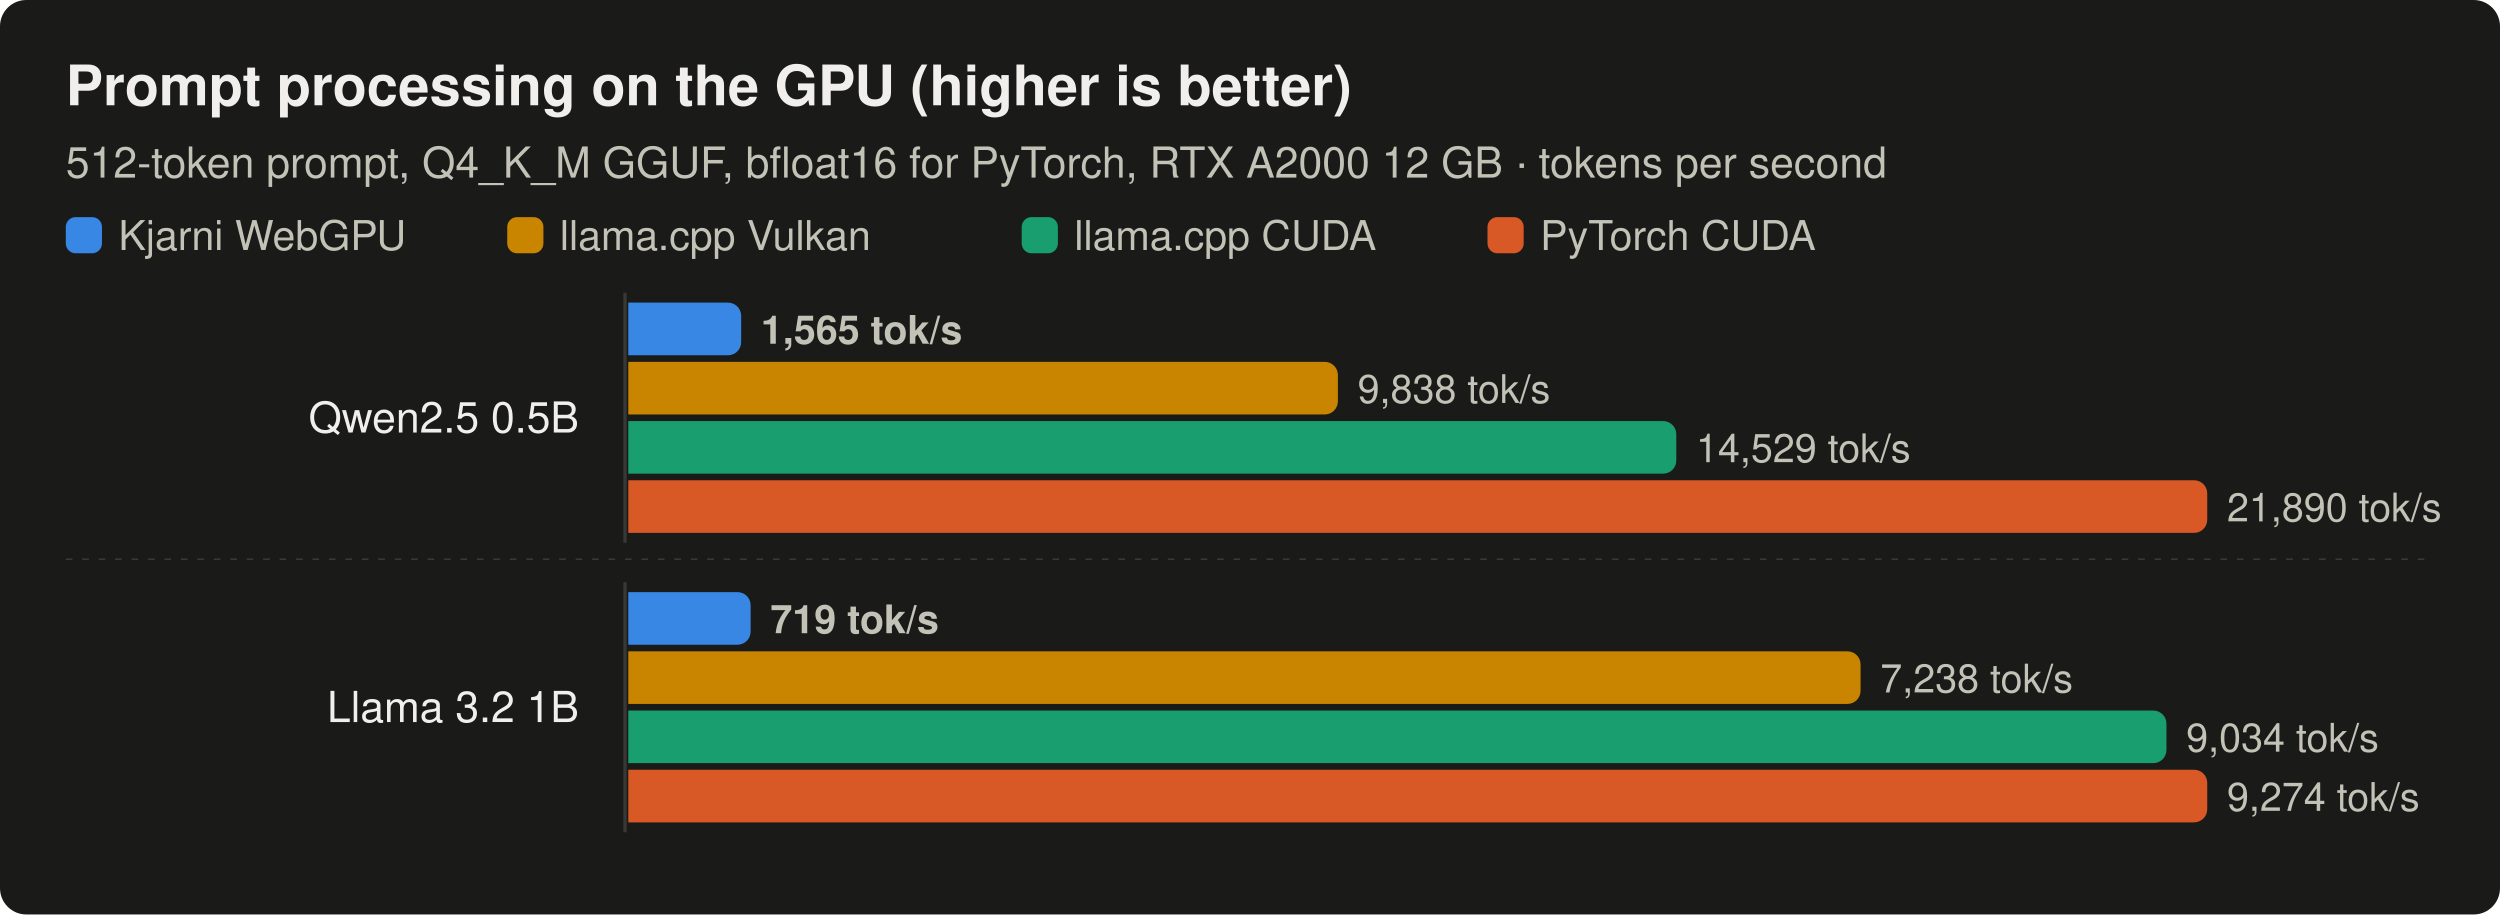
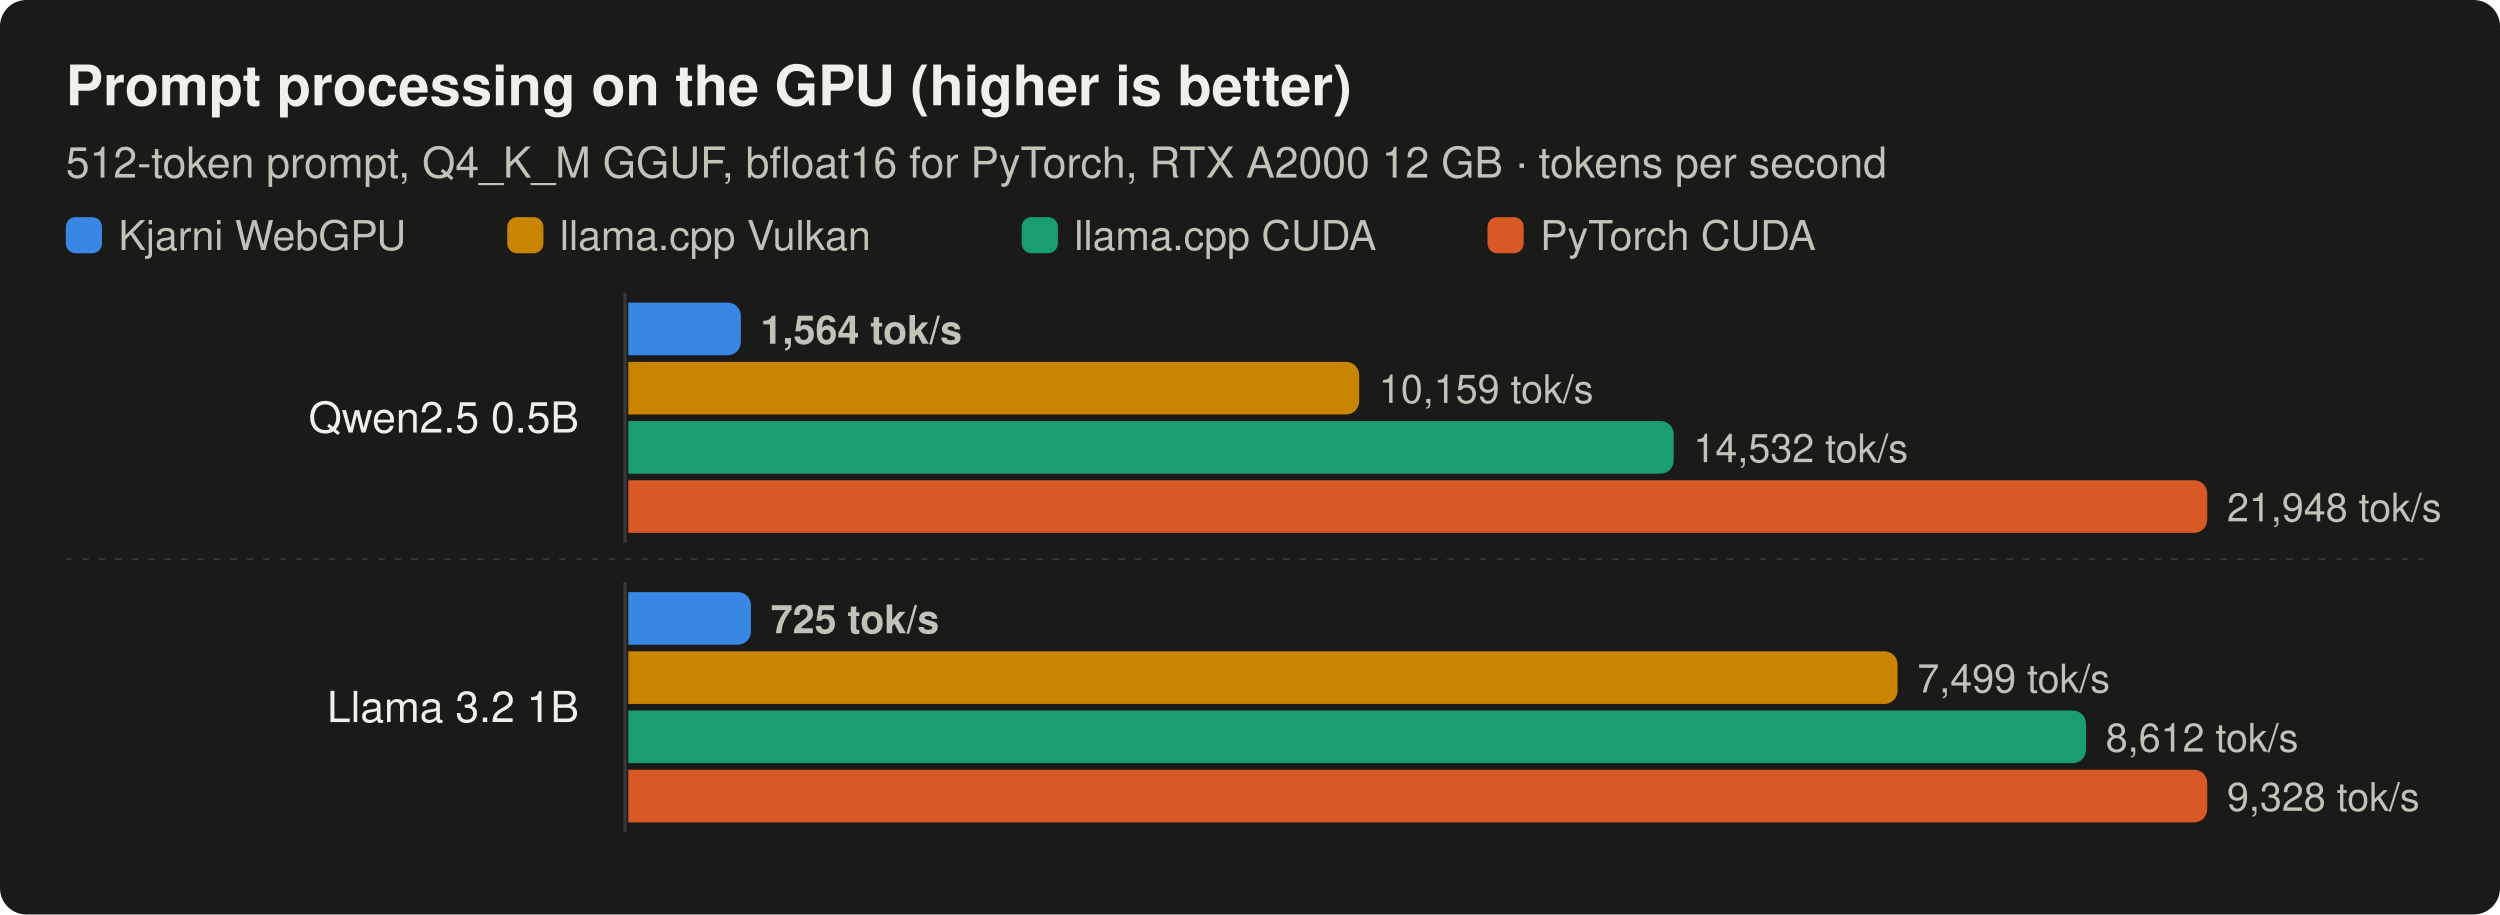
<svg xmlns="http://www.w3.org/2000/svg" width="760" height="278" viewBox="0 0 760 278" font-family="-apple-system, BlinkMacSystemFont, 'Segoe UI', Helvetica, Arial, sans-serif" role="img" aria-label="Prompt processing on the GPU (higher is better)">
  <rect width="760" height="278" rx="8" fill="#1a1a19" />
  <text x="20" y="32" font-size="17" font-weight="600" fill="#f0efec">Prompt processing on the GPU (higher is better)</text>
  <text x="20" y="54" font-size="13" fill="#c3c2b7">512-token prompt, Q4_K_M GGUF, bfloat16 for PyTorch, RTX A2000 12 GB · tokens per second</text>
  <rect x="20" y="66" width="11" height="11" rx="3" fill="#3987e5" />
  <text x="36" y="76" font-size="12.5" fill="#c3c2b7">Kjarni WebGPU</text>
  <rect x="154.2" y="66" width="11" height="11" rx="3" fill="#c98500" />
  <text x="170.2" y="76" font-size="12.5" fill="#c3c2b7">llama.cpp Vulkan</text>
  <rect x="310.6" y="66" width="11" height="11" rx="3" fill="#199e70" />
  <text x="326.6" y="76" font-size="12.5" fill="#c3c2b7">llama.cpp CUDA</text>
  <rect x="452.2" y="66" width="11" height="11" rx="3" fill="#d95926" />
  <text x="468.2" y="76" font-size="12.5" fill="#c3c2b7">PyTorch CUDA</text>
  <text x="176" y="131.5" text-anchor="end" font-size="13" fill="#f0efec">Qwen2.5 0.5B</text>
  <line x1="190" y1="89" x2="190" y2="165" stroke="#383835" stroke-width="1" />
-   <path d="M191,92 h30.313 a4,4 0 0 1 4,4 v8 a4,4 0 0 1 -4,4 h-30.313 z" fill="#3987e5" />
-   <text x="231.313" y="104.5" font-size="12" fill="#c3c2b7" font-weight="600">1,565 tok/s</text>
-   <path d="M191,110 h211.719 a4,4 0 0 1 4,4 v8 a4,4 0 0 1 -4,4 h-211.719 z" fill="#c98500" />
-   <text x="412.719" y="122.5" font-size="12" fill="#c3c2b7">9,838 tok/s</text>
-   <path d="M191,128 h314.589 a4,4 0 0 1 4,4 v8 a4,4 0 0 1 -4,4 h-314.589 z" fill="#199e70" />
-   <text x="515.589" y="140.5" font-size="12" fill="#c3c2b7">14,529 tok/s</text>
+   <path d="M191,92 h30.212 a4,4 0 0 1 4,4 v8 a4,4 0 0 1 -4,4 h-30.212 z" fill="#3987e5" />
+   <text x="231.212" y="104.5" font-size="12" fill="#c3c2b7" font-weight="600">1,564 tok/s</text>
+   <path d="M191,110 h218.184 a4,4 0 0 1 4,4 v8 a4,4 0 0 1 -4,4 h-218.184 z" fill="#c98500" />
+   <text x="419.184" y="122.5" font-size="12" fill="#c3c2b7">10,159 tok/s</text>
+   <path d="M191,128 h313.814 a4,4 0 0 1 4,4 v8 a4,4 0 0 1 -4,4 h-313.814 z" fill="#199e70" />
+   <text x="514.814" y="140.5" font-size="12" fill="#c3c2b7">14,532 tok/s</text>
  <path d="M191,146 h476 a4,4 0 0 1 4,4 v8 a4,4 0 0 1 -4,4 h-476 z" fill="#d95926" />
-   <text x="677.0" y="158.5" font-size="12" fill="#c3c2b7">21,890 tok/s</text>
+   <text x="677.0" y="158.5" font-size="12" fill="#c3c2b7">21,948 tok/s</text>
  <line x1="20" y1="170.0" x2="740" y2="170.0" stroke="#383835" stroke-width="0.5" stroke-dasharray="2 3" />
  <text x="176" y="219.5" text-anchor="end" font-size="13" fill="#f0efec">Llama 3.2 1B</text>
  <line x1="190" y1="177" x2="190" y2="253" stroke="#383835" stroke-width="1" />
-   <path d="M191,180 h33.19 a4,4 0 0 1 4,4 v8 a4,4 0 0 1 -4,4 h-33.19 z" fill="#3987e5" />
-   <text x="234.19" y="192.5" font-size="12" fill="#c3c2b7" font-weight="600">719 tok/s</text>
-   <path d="M191,198 h370.615 a4,4 0 0 1 4,4 v8 a4,4 0 0 1 -4,4 h-370.615 z" fill="#c98500" />
-   <text x="571.615" y="210.5" font-size="12" fill="#c3c2b7">7,238 tok/s</text>
-   <path d="M191,216 h463.601 a4,4 0 0 1 4,4 v8 a4,4 0 0 1 -4,4 h-463.601 z" fill="#199e70" />
-   <text x="664.601" y="228.5" font-size="12" fill="#c3c2b7">9,034 tok/s</text>
-   <path d="M191,234 h476.0 a4,4 0 0 1 4,4 v8 a4,4 0 0 1 -4,4 h-476.0 z" fill="#d95926" />
-   <text x="677.0" y="246.5" font-size="12" fill="#c3c2b7">9,274 tok/s</text>
+   <path d="M191,180 h33.285 a4,4 0 0 1 4,4 v8 a4,4 0 0 1 -4,4 h-33.285 z" fill="#3987e5" />
+   <text x="234.285" y="192.5" font-size="12" fill="#c3c2b7" font-weight="600">725 tok/s</text>
+   <path d="M191,198 h381.87 a4,4 0 0 1 4,4 v8 a4,4 0 0 1 -4,4 h-381.87 z" fill="#c98500" />
+   <text x="582.87" y="210.5" font-size="12" fill="#c3c2b7">7,499 tok/s</text>
+   <path d="M191,216 h439.148 a4,4 0 0 1 4,4 v8 a4,4 0 0 1 -4,4 h-439.148 z" fill="#199e70" />
+   <text x="640.148" y="228.5" font-size="12" fill="#c3c2b7">8,612 tok/s</text>
+   <path d="M191,234 h476 a4,4 0 0 1 4,4 v8 a4,4 0 0 1 -4,4 h-476 z" fill="#d95926" />
+   <text x="677.0" y="246.5" font-size="12" fill="#c3c2b7">9,328 tok/s</text>
</svg>
